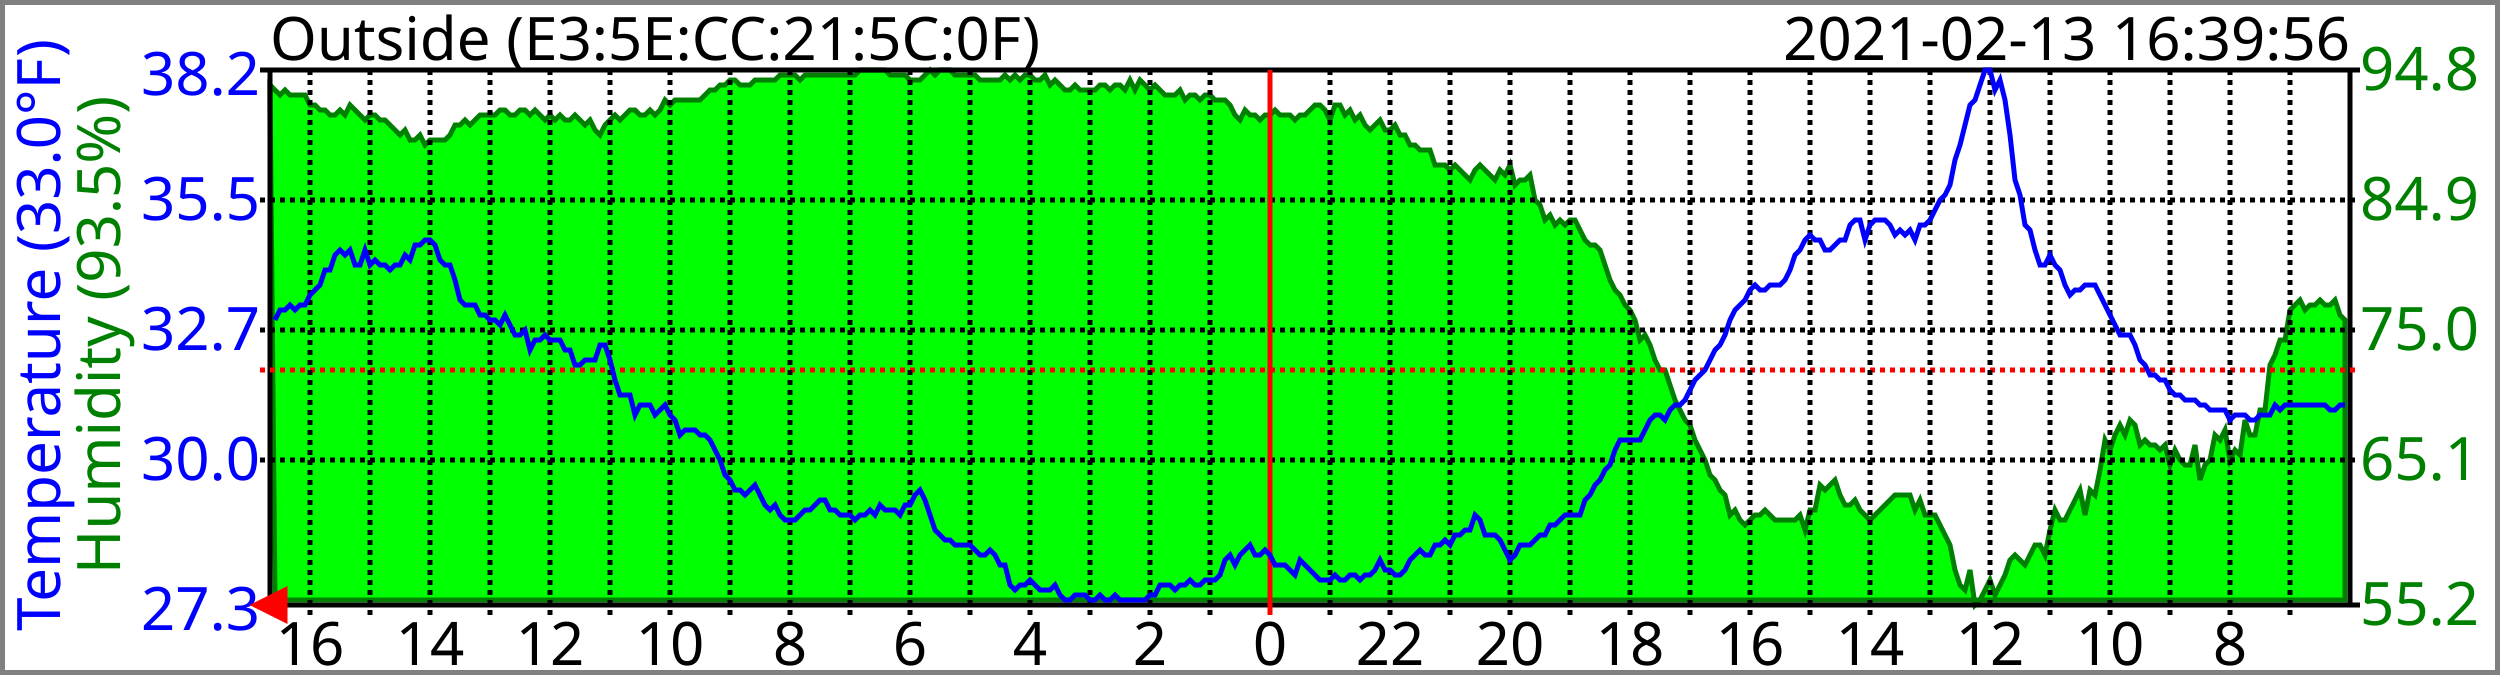
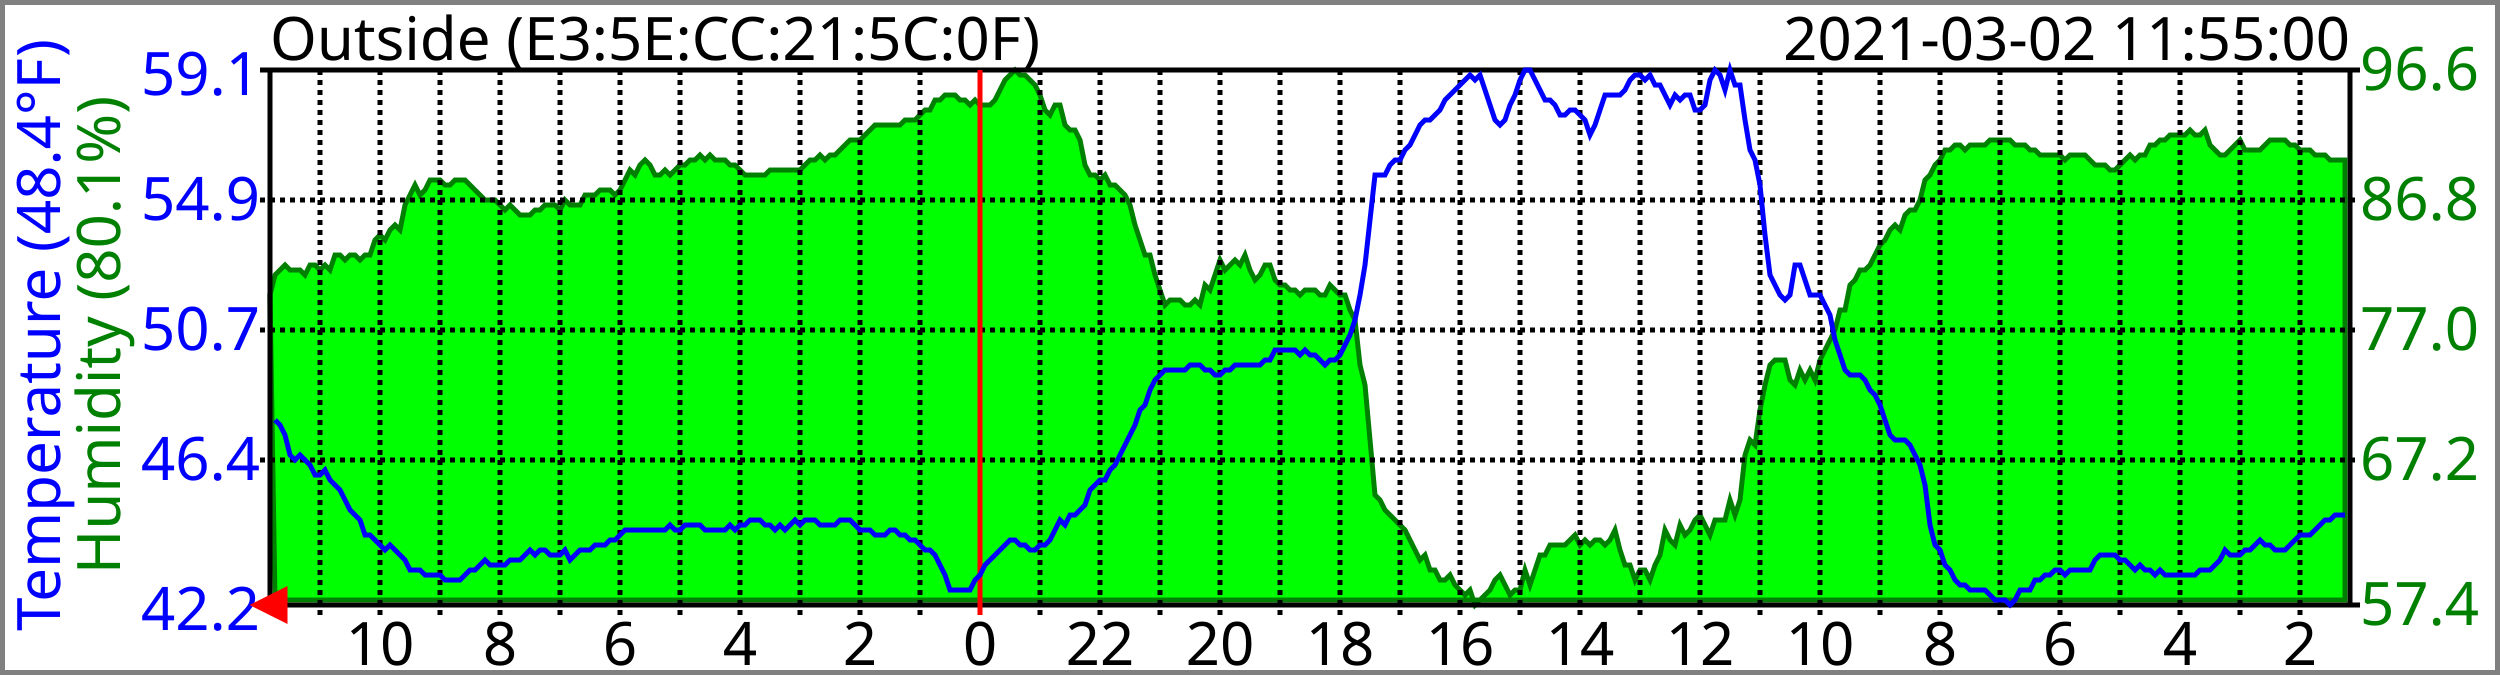
<svg xmlns="http://www.w3.org/2000/svg" width="500" height="135">
  <style>
		text {
			font-family: sans-serif;
			font-size: 12px;
		}
		line {
			stroke: black;
		}
	</style>
  <rect width="500" height="135" stroke="grey" stroke-width="2" fill-opacity="0" />
  <text x="54" y="12">Outside (E3:5E:CC:21:5C:0F)</text>
-   <text fill="blue" text-anchor="middle" x="12" y="67" transform="rotate(270 12,67)">Temperature (33.0°F)</text>
-   <text fill="green" text-anchor="middle" x="24" y="67" transform="rotate(270 24,67)">Humidity (93.5%)</text>
-   <text text-anchor="end" x="470" y="12">2021-02-13 16:39:56</text>
-   <polygon style="fill:lime;stroke:green" points="55,120 54,17 55,18 56,19 57,18 58,19 59,19 60,19 61,19 62,21 63,21 64,22 65,22 66,23 67,23 68,22 69,23 70,21 71,22 72,23 73,24 74,23 75,23 76,24 77,24 78,25 79,26 80,27 81,26 82,28 83,28 84,27 85,29 86,28 87,28 88,28 89,28 90,27 91,25 92,25 93,24 94,25 95,24 96,23 97,23 98,23 99,23 100,22 101,22 102,23 103,23 104,22 105,22 106,23 107,22 108,23 109,24 110,23 111,24 112,23 113,24 114,24 115,23 116,24 117,25 118,24 119,26 120,27 121,25 122,24 123,23 124,24 125,23 126,22 127,22 128,23 129,23 130,22 131,23 132,22 133,20 134,21 135,20 136,20 137,20 138,20 139,20 140,20 141,19 142,18 143,18 144,17 145,17 146,16 147,16 148,17 149,17 150,17 151,16 152,16 153,16 154,16 155,16 156,15 157,15 158,15 159,15 160,16 161,15 162,15 163,15 164,15 165,15 166,15 167,15 168,15 169,15 170,15 171,15 172,14 173,14 174,14 175,14 176,14 177,14 178,15 179,15 180,15 181,15 182,16 183,16 184,16 185,15 186,14 187,15 188,14 189,14 190,14 191,15 192,15 193,15 194,15 195,15 196,16 197,16 198,16 199,16 200,16 201,15 202,16 203,15 204,16 205,15 206,15 207,16 208,16 209,15 210,17 211,16 212,17 213,18 214,18 215,17 216,18 217,18 218,18 219,18 220,17 221,17 222,18 223,17 224,17 225,18 226,16 227,18 228,16 229,17 230,18 231,17 232,18 233,19 234,19 235,19 236,18 237,20 238,19 239,19 240,20 241,19 242,19 243,20 244,20 245,20 246,21 247,23 248,24 249,22 250,23 251,23 252,24 253,23 254,23 255,22 256,23 257,23 258,23 259,24 260,23 261,23 262,22 263,21 264,21 265,22 266,24 267,21 268,21 269,23 270,22 271,24 272,23 273,25 274,26 275,25 276,24 277,26 278,26 279,25 280,27 281,27 282,29 283,29 284,30 285,30 286,30 287,33 288,33 289,33 290,34 291,33 292,34 293,35 294,36 295,34 296,33 297,34 298,35 299,36 300,34 301,35 302,33 303,37 304,36 305,36 306,35 307,40 308,41 309,44 310,43 311,45 312,44 313,45 314,44 315,44 316,46 317,48 318,49 319,49 320,50 321,53 322,56 323,58 324,59 325,61 326,62 327,64 328,68 329,67 330,69 331,72 332,74 333,74 334,77 335,80 336,82 337,84 338,85 339,88 340,90 341,92 342,95 343,96 344,98 345,99 346,103 347,102 348,104 349,105 350,104 351,103 352,103 353,102 354,103 355,104 356,104 357,104 358,104 359,104 360,103 361,106 362,102 363,102 364,97 365,98 366,97 367,96 368,99 369,101 370,101 371,100 372,102 373,103 374,104 375,103 376,102 377,101 378,100 379,99 380,99 381,99 382,99 383,102 384,100 385,103 386,103 387,103 388,105 389,107 390,109 391,114 392,117 393,118 394,114 395,121 396,120 397,118 398,116 399,119 400,117 401,115 402,112 403,111 404,112 405,113 406,111 407,109 408,109 409,111 410,106 411,102 412,104 413,104 414,102 415,100 416,98 417,103 418,98 419,99 420,94 421,88 422,90 423,87 424,85 425,87 426,84 427,85 428,89 429,88 430,89 431,89 432,90 433,89 434,93 435,90 436,92 437,93 438,93 439,89 440,96 441,93 442,92 443,87 444,88 445,86 446,92 447,90 448,91 449,84 450,87 451,87 452,82 453,82 454,73 455,71 456,68 457,68 458,62 459,61 460,60 461,62 462,61 463,61 464,60 465,61 466,61 467,60 468,63 469,64 469,120" />
+   <text fill="blue" text-anchor="middle" x="12" y="67" transform="rotate(270 12,67)">Temperature (48.4°F)</text>
+   <text fill="green" text-anchor="middle" x="24" y="67" transform="rotate(270 24,67)">Humidity (80.1%)</text>
+   <text text-anchor="end" x="470" y="12">2021-03-02 11:55:00</text>
+   <polygon style="fill:lime;stroke:green" points="55,120 54,59 55,55 56,54 57,53 58,54 59,54 60,54 61,55 62,53 63,53 64,54 65,53 66,54 67,51 68,51 69,52 70,51 71,51 72,52 73,51 74,51 75,48 76,47 77,48 78,46 79,45 80,46 81,41 82,39 83,37 84,39 85,38 86,36 87,36 88,36 89,37 90,37 91,36 92,36 93,36 94,37 95,38 96,39 97,40 98,40 99,40 100,41 101,42 102,41 103,42 104,43 105,43 106,43 107,42 108,42 109,41 110,41 111,41 112,42 113,40 114,41 115,41 116,41 117,39 118,39 119,39 120,38 121,38 122,38 123,39 124,38 125,36 126,34 127,35 128,33 129,32 130,33 131,35 132,35 133,34 134,35 135,34 136,33 137,33 138,32 139,32 140,31 141,32 142,31 143,32 144,32 145,32 146,33 147,33 148,34 149,35 150,35 151,35 152,35 153,35 154,34 155,34 156,34 157,34 158,34 159,34 160,34 161,33 162,32 163,32 164,31 165,32 166,31 167,31 168,30 169,29 170,28 171,28 172,28 173,27 174,26 175,25 176,25 177,25 178,25 179,25 180,25 181,24 182,24 183,24 184,23 185,22 186,22 187,20 188,20 189,19 190,19 191,19 192,20 193,20 194,21 195,20 196,21 197,21 198,21 199,20 200,18 201,16 202,15 203,14 204,15 205,15 206,16 207,17 208,19 209,22 210,23 211,21 212,21 213,25 214,26 215,26 216,28 217,33 218,35 219,35 220,36 221,35 222,37 223,37 224,38 225,39 226,41 227,45 228,48 229,51 230,51 231,55 232,58 233,61 234,60 235,60 236,60 237,61 238,61 239,60 240,61 241,57 242,58 243,55 244,52 245,54 246,53 247,52 248,53 249,51 250,54 251,56 252,55 253,53 254,53 255,56 256,57 257,57 258,58 259,58 260,59 261,58 262,58 263,58 264,59 265,59 266,57 267,58 268,59 269,59 270,62 271,64 272,73 273,77 274,88 275,99 276,100 277,102 278,103 279,104 280,105 281,106 282,108 283,110 284,112 285,111 286,114 287,114 288,116 289,116 290,115 291,117 292,118 293,119 294,118 295,121 296,120 297,119 298,118 299,116 300,115 301,117 302,119 303,118 304,118 305,114 306,117 307,114 308,111 309,111 310,109 311,109 312,109 313,109 314,108 315,107 316,109 317,108 318,109 319,108 320,108 321,109 322,108 323,106 324,110 325,113 326,113 327,116 328,114 329,114 330,116 331,113 332,111 333,106 334,108 335,109 336,105 337,107 338,106 339,104 340,103 341,105 342,107 343,104 344,104 345,104 346,100 347,103 348,100 349,91 350,88 351,89 352,82 353,77 354,73 355,72 356,72 357,72 358,76 359,77 360,74 361,76 362,74 363,76 364,72 365,70 366,68 367,66 368,62 369,62 370,57 371,56 372,54 373,54 374,53 375,51 376,49 377,48 378,46 379,45 380,46 381,43 382,42 383,42 384,40 385,36 386,35 387,33 388,32 389,30 390,30 391,29 392,29 393,30 394,29 395,29 396,29 397,29 398,28 399,28 400,28 401,28 402,28 403,29 404,29 405,29 406,30 407,30 408,31 409,31 410,31 411,31 412,31 413,32 414,31 415,31 416,31 417,31 418,32 419,33 420,33 421,33 422,34 423,34 424,33 425,32 426,31 427,32 428,31 429,31 430,29 431,29 432,28 433,28 434,27 435,27 436,27 437,27 438,26 439,27 440,27 441,26 442,29 443,30 444,31 445,31 446,30 447,29 448,28 449,30 450,30 451,30 452,30 453,29 454,28 455,28 456,28 457,28 458,29 459,29 460,30 461,30 462,30 463,31 464,31 465,31 466,32 467,32 468,32 469,32 469,120" />
  <line x1="52" y1="14" x2="472" y2="14" />
-   <text fill="blue" text-anchor="end" x="52" y="19">38.2</text>
-   <text fill="green" x="472" y="18">94.8</text>
+   <text fill="blue" text-anchor="end" x="52" y="19">59.1</text>
+   <text fill="green" x="472" y="18">96.6</text>
  <line x1="52" y1="121" x2="472" y2="121" />
-   <text fill="blue" text-anchor="end" x="52" y="126">27.3</text>
-   <text fill="green" x="472" y="125">55.2</text>
+   <text fill="blue" text-anchor="end" x="52" y="126">42.2</text>
+   <text fill="green" x="472" y="125">57.4</text>
  <line x1="54" y1="14" x2="54" y2="121" />
  <line x1="470" y1="14" x2="470" y2="121" />
  <line x1="52" y1="40" x2="472" y2="40" stroke-dasharray="1,1" />
-   <text fill="blue" text-anchor="end" x="52" y="44">35.5</text>
-   <text fill="green" x="472" y="44">84.9</text>
+   <text fill="blue" text-anchor="end" x="52" y="44">54.9</text>
+   <text fill="green" x="472" y="44">86.8</text>
  <line x1="52" y1="66" x2="472" y2="66" stroke-dasharray="1,1" />
-   <text fill="blue" text-anchor="end" x="52" y="70">32.7</text>
-   <text fill="green" x="472" y="70">75.0</text>
+   <text fill="blue" text-anchor="end" x="52" y="70">50.7</text>
+   <text fill="green" x="472" y="70">77.0</text>
  <line x1="52" y1="92" x2="472" y2="92" stroke-dasharray="1,1" />
-   <text fill="blue" text-anchor="end" x="52" y="96">30.0</text>
-   <text fill="green" x="472" y="96">65.1</text>
-   <line style="fill:red;stroke:red;stroke-dasharray:1;" x1="52" y1="74" x2="472" y2="74" />
-   <line stroke-dasharray="1,1" x1="62" y1="14" x2="62" y2="123" />
-   <text text-anchor="middle" x="62" y="133">16</text>
-   <line stroke-dasharray="1,1" x1="74" y1="14" x2="74" y2="123" />
-   <line stroke-dasharray="1,1" x1="86" y1="14" x2="86" y2="123" />
-   <text text-anchor="middle" x="86" y="133">14</text>
-   <line stroke-dasharray="1,1" x1="98" y1="14" x2="98" y2="123" />
-   <line stroke-dasharray="1,1" x1="110" y1="14" x2="110" y2="123" />
-   <text text-anchor="middle" x="110" y="133">12</text>
-   <line stroke-dasharray="1,1" x1="122" y1="14" x2="122" y2="123" />
-   <line stroke-dasharray="1,1" x1="134" y1="14" x2="134" y2="123" />
-   <text text-anchor="middle" x="134" y="133">10</text>
-   <line stroke-dasharray="1,1" x1="146" y1="14" x2="146" y2="123" />
-   <line stroke-dasharray="1,1" x1="158" y1="14" x2="158" y2="123" />
-   <text text-anchor="middle" x="158" y="133">8</text>
-   <line stroke-dasharray="1,1" x1="170" y1="14" x2="170" y2="123" />
-   <line stroke-dasharray="1,1" x1="182" y1="14" x2="182" y2="123" />
-   <text text-anchor="middle" x="182" y="133">6</text>
-   <line stroke-dasharray="1,1" x1="194" y1="14" x2="194" y2="123" />
-   <line stroke-dasharray="1,1" x1="206" y1="14" x2="206" y2="123" />
-   <text text-anchor="middle" x="206" y="133">4</text>
-   <line stroke-dasharray="1,1" x1="218" y1="14" x2="218" y2="123" />
-   <line stroke-dasharray="1,1" x1="230" y1="14" x2="230" y2="123" />
-   <text text-anchor="middle" x="230" y="133">2</text>
-   <line stroke-dasharray="1,1" x1="242" y1="14" x2="242" y2="123" />
-   <line style="stroke:red" x1="254" y1="14" x2="254" y2="123" />
-   <text text-anchor="middle" x="254" y="133">0</text>
-   <line stroke-dasharray="1,1" x1="266" y1="14" x2="266" y2="123" />
-   <line stroke-dasharray="1,1" x1="278" y1="14" x2="278" y2="123" />
-   <text text-anchor="middle" x="278" y="133">22</text>
-   <line stroke-dasharray="1,1" x1="290" y1="14" x2="290" y2="123" />
-   <line stroke-dasharray="1,1" x1="302" y1="14" x2="302" y2="123" />
-   <text text-anchor="middle" x="302" y="133">20</text>
-   <line stroke-dasharray="1,1" x1="314" y1="14" x2="314" y2="123" />
-   <line stroke-dasharray="1,1" x1="326" y1="14" x2="326" y2="123" />
-   <text text-anchor="middle" x="326" y="133">18</text>
-   <line stroke-dasharray="1,1" x1="338" y1="14" x2="338" y2="123" />
-   <line stroke-dasharray="1,1" x1="350" y1="14" x2="350" y2="123" />
-   <text text-anchor="middle" x="350" y="133">16</text>
-   <line stroke-dasharray="1,1" x1="362" y1="14" x2="362" y2="123" />
-   <line stroke-dasharray="1,1" x1="374" y1="14" x2="374" y2="123" />
-   <text text-anchor="middle" x="374" y="133">14</text>
-   <line stroke-dasharray="1,1" x1="386" y1="14" x2="386" y2="123" />
-   <line stroke-dasharray="1,1" x1="398" y1="14" x2="398" y2="123" />
-   <text text-anchor="middle" x="398" y="133">12</text>
-   <line stroke-dasharray="1,1" x1="410" y1="14" x2="410" y2="123" />
-   <line stroke-dasharray="1,1" x1="422" y1="14" x2="422" y2="123" />
-   <text text-anchor="middle" x="422" y="133">10</text>
-   <line stroke-dasharray="1,1" x1="434" y1="14" x2="434" y2="123" />
-   <line stroke-dasharray="1,1" x1="446" y1="14" x2="446" y2="123" />
-   <text text-anchor="middle" x="446" y="133">8</text>
-   <line stroke-dasharray="1,1" x1="458" y1="14" x2="458" y2="123" />
+   <text fill="blue" text-anchor="end" x="52" y="96">46.4</text>
+   <text fill="green" x="472" y="96">67.2</text>
+   <line stroke-dasharray="1,1" x1="64" y1="14" x2="64" y2="123" />
+   <line stroke-dasharray="1,1" x1="76" y1="14" x2="76" y2="123" />
+   <text text-anchor="middle" x="76" y="133">10</text>
+   <line stroke-dasharray="1,1" x1="88" y1="14" x2="88" y2="123" />
+   <line stroke-dasharray="1,1" x1="100" y1="14" x2="100" y2="123" />
+   <text text-anchor="middle" x="100" y="133">8</text>
+   <line stroke-dasharray="1,1" x1="112" y1="14" x2="112" y2="123" />
+   <line stroke-dasharray="1,1" x1="124" y1="14" x2="124" y2="123" />
+   <text text-anchor="middle" x="124" y="133">6</text>
+   <line stroke-dasharray="1,1" x1="136" y1="14" x2="136" y2="123" />
+   <line stroke-dasharray="1,1" x1="148" y1="14" x2="148" y2="123" />
+   <text text-anchor="middle" x="148" y="133">4</text>
+   <line stroke-dasharray="1,1" x1="160" y1="14" x2="160" y2="123" />
+   <line stroke-dasharray="1,1" x1="172" y1="14" x2="172" y2="123" />
+   <text text-anchor="middle" x="172" y="133">2</text>
+   <line stroke-dasharray="1,1" x1="184" y1="14" x2="184" y2="123" />
+   <line style="stroke:red" x1="196" y1="14" x2="196" y2="123" />
+   <text text-anchor="middle" x="196" y="133">0</text>
+   <line stroke-dasharray="1,1" x1="208" y1="14" x2="208" y2="123" />
+   <line stroke-dasharray="1,1" x1="220" y1="14" x2="220" y2="123" />
+   <text text-anchor="middle" x="220" y="133">22</text>
+   <line stroke-dasharray="1,1" x1="232" y1="14" x2="232" y2="123" />
+   <line stroke-dasharray="1,1" x1="244" y1="14" x2="244" y2="123" />
+   <text text-anchor="middle" x="244" y="133">20</text>
+   <line stroke-dasharray="1,1" x1="256" y1="14" x2="256" y2="123" />
+   <line stroke-dasharray="1,1" x1="268" y1="14" x2="268" y2="123" />
+   <text text-anchor="middle" x="268" y="133">18</text>
+   <line stroke-dasharray="1,1" x1="280" y1="14" x2="280" y2="123" />
+   <line stroke-dasharray="1,1" x1="292" y1="14" x2="292" y2="123" />
+   <text text-anchor="middle" x="292" y="133">16</text>
+   <line stroke-dasharray="1,1" x1="304" y1="14" x2="304" y2="123" />
+   <line stroke-dasharray="1,1" x1="316" y1="14" x2="316" y2="123" />
+   <text text-anchor="middle" x="316" y="133">14</text>
+   <line stroke-dasharray="1,1" x1="328" y1="14" x2="328" y2="123" />
+   <line stroke-dasharray="1,1" x1="340" y1="14" x2="340" y2="123" />
+   <text text-anchor="middle" x="340" y="133">12</text>
+   <line stroke-dasharray="1,1" x1="352" y1="14" x2="352" y2="123" />
+   <line stroke-dasharray="1,1" x1="364" y1="14" x2="364" y2="123" />
+   <text text-anchor="middle" x="364" y="133">10</text>
+   <line stroke-dasharray="1,1" x1="376" y1="14" x2="376" y2="123" />
+   <line stroke-dasharray="1,1" x1="388" y1="14" x2="388" y2="123" />
+   <text text-anchor="middle" x="388" y="133">8</text>
+   <line stroke-dasharray="1,1" x1="400" y1="14" x2="400" y2="123" />
+   <line stroke-dasharray="1,1" x1="412" y1="14" x2="412" y2="123" />
+   <text text-anchor="middle" x="412" y="133">6</text>
+   <line stroke-dasharray="1,1" x1="424" y1="14" x2="424" y2="123" />
+   <line stroke-dasharray="1,1" x1="436" y1="14" x2="436" y2="123" />
+   <text text-anchor="middle" x="436" y="133">4</text>
+   <line stroke-dasharray="1,1" x1="448" y1="14" x2="448" y2="123" />
+   <line stroke-dasharray="1,1" x1="460" y1="14" x2="460" y2="123" />
+   <text text-anchor="middle" x="460" y="133">2</text>
  <polygon stroke="red" fill="red" points="51,121 57,118 57,124" />
-   <polyline style="fill:none;stroke:blue" points="55,64 56,62 57,62 58,61 59,62 60,61 61,61 62,59 63,58 64,57 65,54 66,54 67,51 68,50 69,51 70,50 71,53 72,53 73,50 74,53 75,52 76,53 77,53 78,54 79,53 80,53 81,51 82,52 83,49 84,49 85,48 86,48 87,49 88,52 89,53 90,53 91,56 92,60 93,61 94,61 95,61 96,63 97,63 98,64 99,64 100,65 101,63 102,65 103,67 104,67 105,66 106,70 107,68 108,68 109,67 110,68 111,68 112,68 113,70 114,70 115,73 116,73 117,72 118,72 119,72 120,69 121,69 122,72 123,76 124,79 125,79 126,79 127,83 128,81 129,81 130,81 131,83 132,82 133,81 134,83 135,84 136,87 137,86 138,86 139,86 140,87 141,87 142,88 143,90 144,92 145,95 146,96 147,98 148,98 149,99 150,98 151,97 152,99 153,101 154,102 155,101 156,103 157,104 158,104 159,104 160,103 161,102 162,102 163,101 164,100 165,100 166,102 167,102 168,103 169,103 170,103 171,104 172,103 173,103 174,102 175,103 176,101 177,102 178,102 179,102 180,103 181,101 182,101 183,99 184,98 185,100 186,103 187,106 188,107 189,108 190,108 191,109 192,109 193,109 194,109 195,110 196,111 197,111 198,110 199,111 200,113 201,113 202,117 203,118 204,117 205,117 206,116 207,117 208,118 209,118 210,118 211,117 212,119 213,120 214,120 215,119 216,119 217,119 218,120 219,120 220,119 221,120 222,120 223,119 224,120 225,120 226,120 227,120 228,120 229,120 230,119 231,119 232,117 233,117 234,117 235,118 236,117 237,117 238,116 239,117 240,117 241,116 242,116 243,116 244,115 245,112 246,111 247,113 248,111 249,110 250,109 251,111 252,111 253,110 254,111 255,113 256,113 257,113 258,114 259,115 260,112 261,113 262,114 263,115 264,116 265,116 266,116 267,115 268,116 269,116 270,115 271,115 272,116 273,115 274,115 275,114 276,112 277,114 278,114 279,115 280,115 281,114 282,112 283,111 284,110 285,111 286,111 287,109 288,109 289,108 290,109 291,107 292,107 293,106 294,106 295,103 296,104 297,107 298,107 299,107 300,108 301,110 302,112 303,111 304,109 305,109 306,109 307,108 308,107 309,107 310,105 311,105 312,104 313,103 314,103 315,103 316,103 317,100 318,99 319,97 320,96 321,94 322,93 323,90 324,88 325,88 326,88 327,88 328,88 329,86 330,84 331,83 332,83 333,84 334,82 335,81 336,81 337,80 338,78 339,76 340,75 341,74 342,72 343,70 344,69 345,67 346,64 347,62 348,61 349,60 350,58 351,57 352,58 353,58 354,57 355,57 356,57 357,56 358,54 359,51 360,50 361,48 362,47 363,48 364,48 365,50 366,50 367,49 368,48 369,48 370,45 371,44 372,44 373,48 374,45 375,44 376,44 377,44 378,45 379,47 380,46 381,47 382,46 383,48 384,45 385,45 386,44 387,42 388,40 389,39 390,37 391,32 392,29 393,25 394,21 395,20 396,17 397,14 398,14 399,18 400,16 401,20 402,27 403,36 404,39 405,45 406,46 407,50 408,53 409,53 410,51 411,53 412,54 413,57 414,59 415,58 416,58 417,57 418,57 419,57 420,59 421,61 422,63 423,65 424,67 425,67 426,67 427,69 428,72 429,73 430,75 431,75 432,76 433,76 434,78 435,79 436,79 437,80 438,80 439,80 440,81 441,81 442,82 443,82 444,82 445,82 446,84 447,83 448,83 449,83 450,84 451,84 452,83 453,83 454,83 455,81 456,82 457,81 458,81 459,81 460,81 461,81 462,81 463,81 464,81 465,81 466,82 467,82 468,81 469,81 " />
+   <polyline style="fill:none;stroke:blue" points="55,84 56,85 57,87 58,91 59,92 60,91 61,92 62,93 63,95 64,95 65,94 66,96 67,97 68,98 69,100 70,102 71,103 72,104 73,107 74,107 75,108 76,109 77,110 78,109 79,110 80,111 81,112 82,114 83,114 84,114 85,115 86,115 87,115 88,115 89,116 90,116 91,116 92,116 93,115 94,114 95,114 96,113 97,112 98,113 99,113 100,113 101,113 102,112 103,112 104,112 105,111 106,110 107,111 108,110 109,110 110,111 111,111 112,111 113,110 114,112 115,111 116,110 117,110 118,110 119,109 120,109 121,109 122,108 123,108 124,107 125,106 126,106 127,106 128,106 129,106 130,106 131,106 132,106 133,106 134,105 135,106 136,106 137,105 138,105 139,105 140,105 141,106 142,106 143,106 144,106 145,106 146,105 147,106 148,105 149,105 150,104 151,104 152,104 153,105 154,105 155,106 156,105 157,106 158,105 159,104 160,105 161,104 162,104 163,104 164,105 165,105 166,105 167,105 168,104 169,104 170,104 171,105 172,106 173,106 174,106 175,107 176,107 177,107 178,106 179,106 180,107 181,107 182,108 183,108 184,109 185,110 186,110 187,111 188,113 189,115 190,118 191,118 192,118 193,118 194,118 195,116 196,115 197,113 198,112 199,111 200,110 201,109 202,108 203,108 204,109 205,109 206,110 207,110 208,109 209,109 210,108 211,106 212,104 213,105 214,103 215,103 216,102 217,101 218,98 219,97 220,96 221,96 222,94 223,93 224,91 225,89 226,87 227,85 228,82 229,81 230,78 231,76 232,75 233,74 234,74 235,74 236,74 237,74 238,73 239,73 240,73 241,74 242,74 243,75 244,75 245,74 246,74 247,73 248,73 249,73 250,73 251,73 252,73 253,72 254,72 255,70 256,70 257,70 258,70 259,70 260,71 261,70 262,71 263,71 264,72 265,73 266,72 267,72 268,71 269,69 270,67 271,64 272,59 273,53 274,44 275,35 276,35 277,35 278,33 279,32 280,32 281,30 282,29 283,27 284,25 285,24 286,24 287,23 288,22 289,20 290,19 291,18 292,17 293,16 294,15 295,16 296,15 297,18 298,21 299,24 300,25 301,24 302,21 303,19 304,16 305,14 306,14 307,16 308,18 309,20 310,20 311,21 312,23 313,23 314,22 315,22 316,23 317,24 318,27 319,25 320,22 321,19 322,19 323,19 324,19 325,18 326,16 327,15 328,15 329,16 330,15 331,17 332,17 333,19 334,21 335,19 336,20 337,19 338,19 339,22 340,22 341,21 342,16 343,14 344,15 345,18 346,14 347,17 348,17 349,24 350,30 351,32 352,37 353,47 354,55 355,57 356,59 357,60 358,59 359,53 360,53 361,56 362,59 363,59 364,59 365,61 366,63 367,68 368,71 369,74 370,75 371,75 372,75 373,76 374,78 375,79 376,81 377,84 378,87 379,88 380,88 381,88 382,89 383,91 384,93 385,97 386,105 387,109 388,110 389,113 390,114 391,116 392,117 393,117 394,118 395,118 396,118 397,118 398,119 399,120 400,120 401,120 402,121 403,120 404,118 405,118 406,118 407,116 408,116 409,115 410,115 411,114 412,114 413,115 414,114 415,114 416,114 417,114 418,114 419,112 420,111 421,111 422,111 423,111 424,112 425,112 426,113 427,114 428,113 429,114 430,114 431,115 432,114 433,115 434,115 435,115 436,115 437,115 438,115 439,115 440,114 441,114 442,114 443,113 444,112 445,110 446,111 447,111 448,111 449,110 450,110 451,109 452,108 453,109 454,109 455,110 456,110 457,110 458,109 459,108 460,107 461,107 462,107 463,106 464,105 465,104 466,104 467,103 468,103 469,103 " />
</svg>
